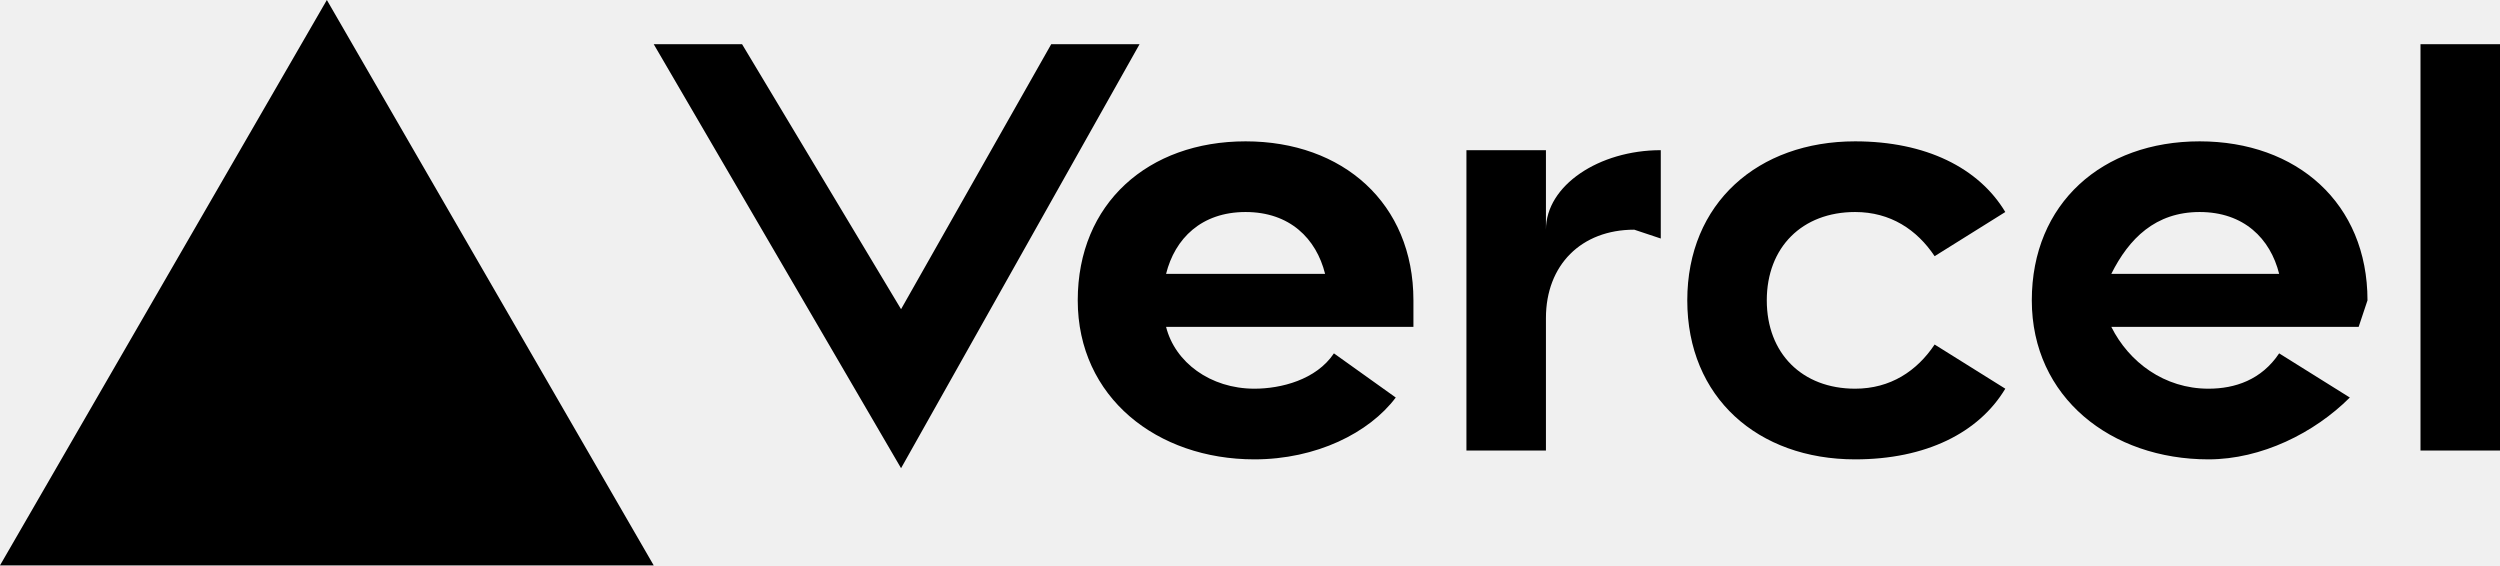
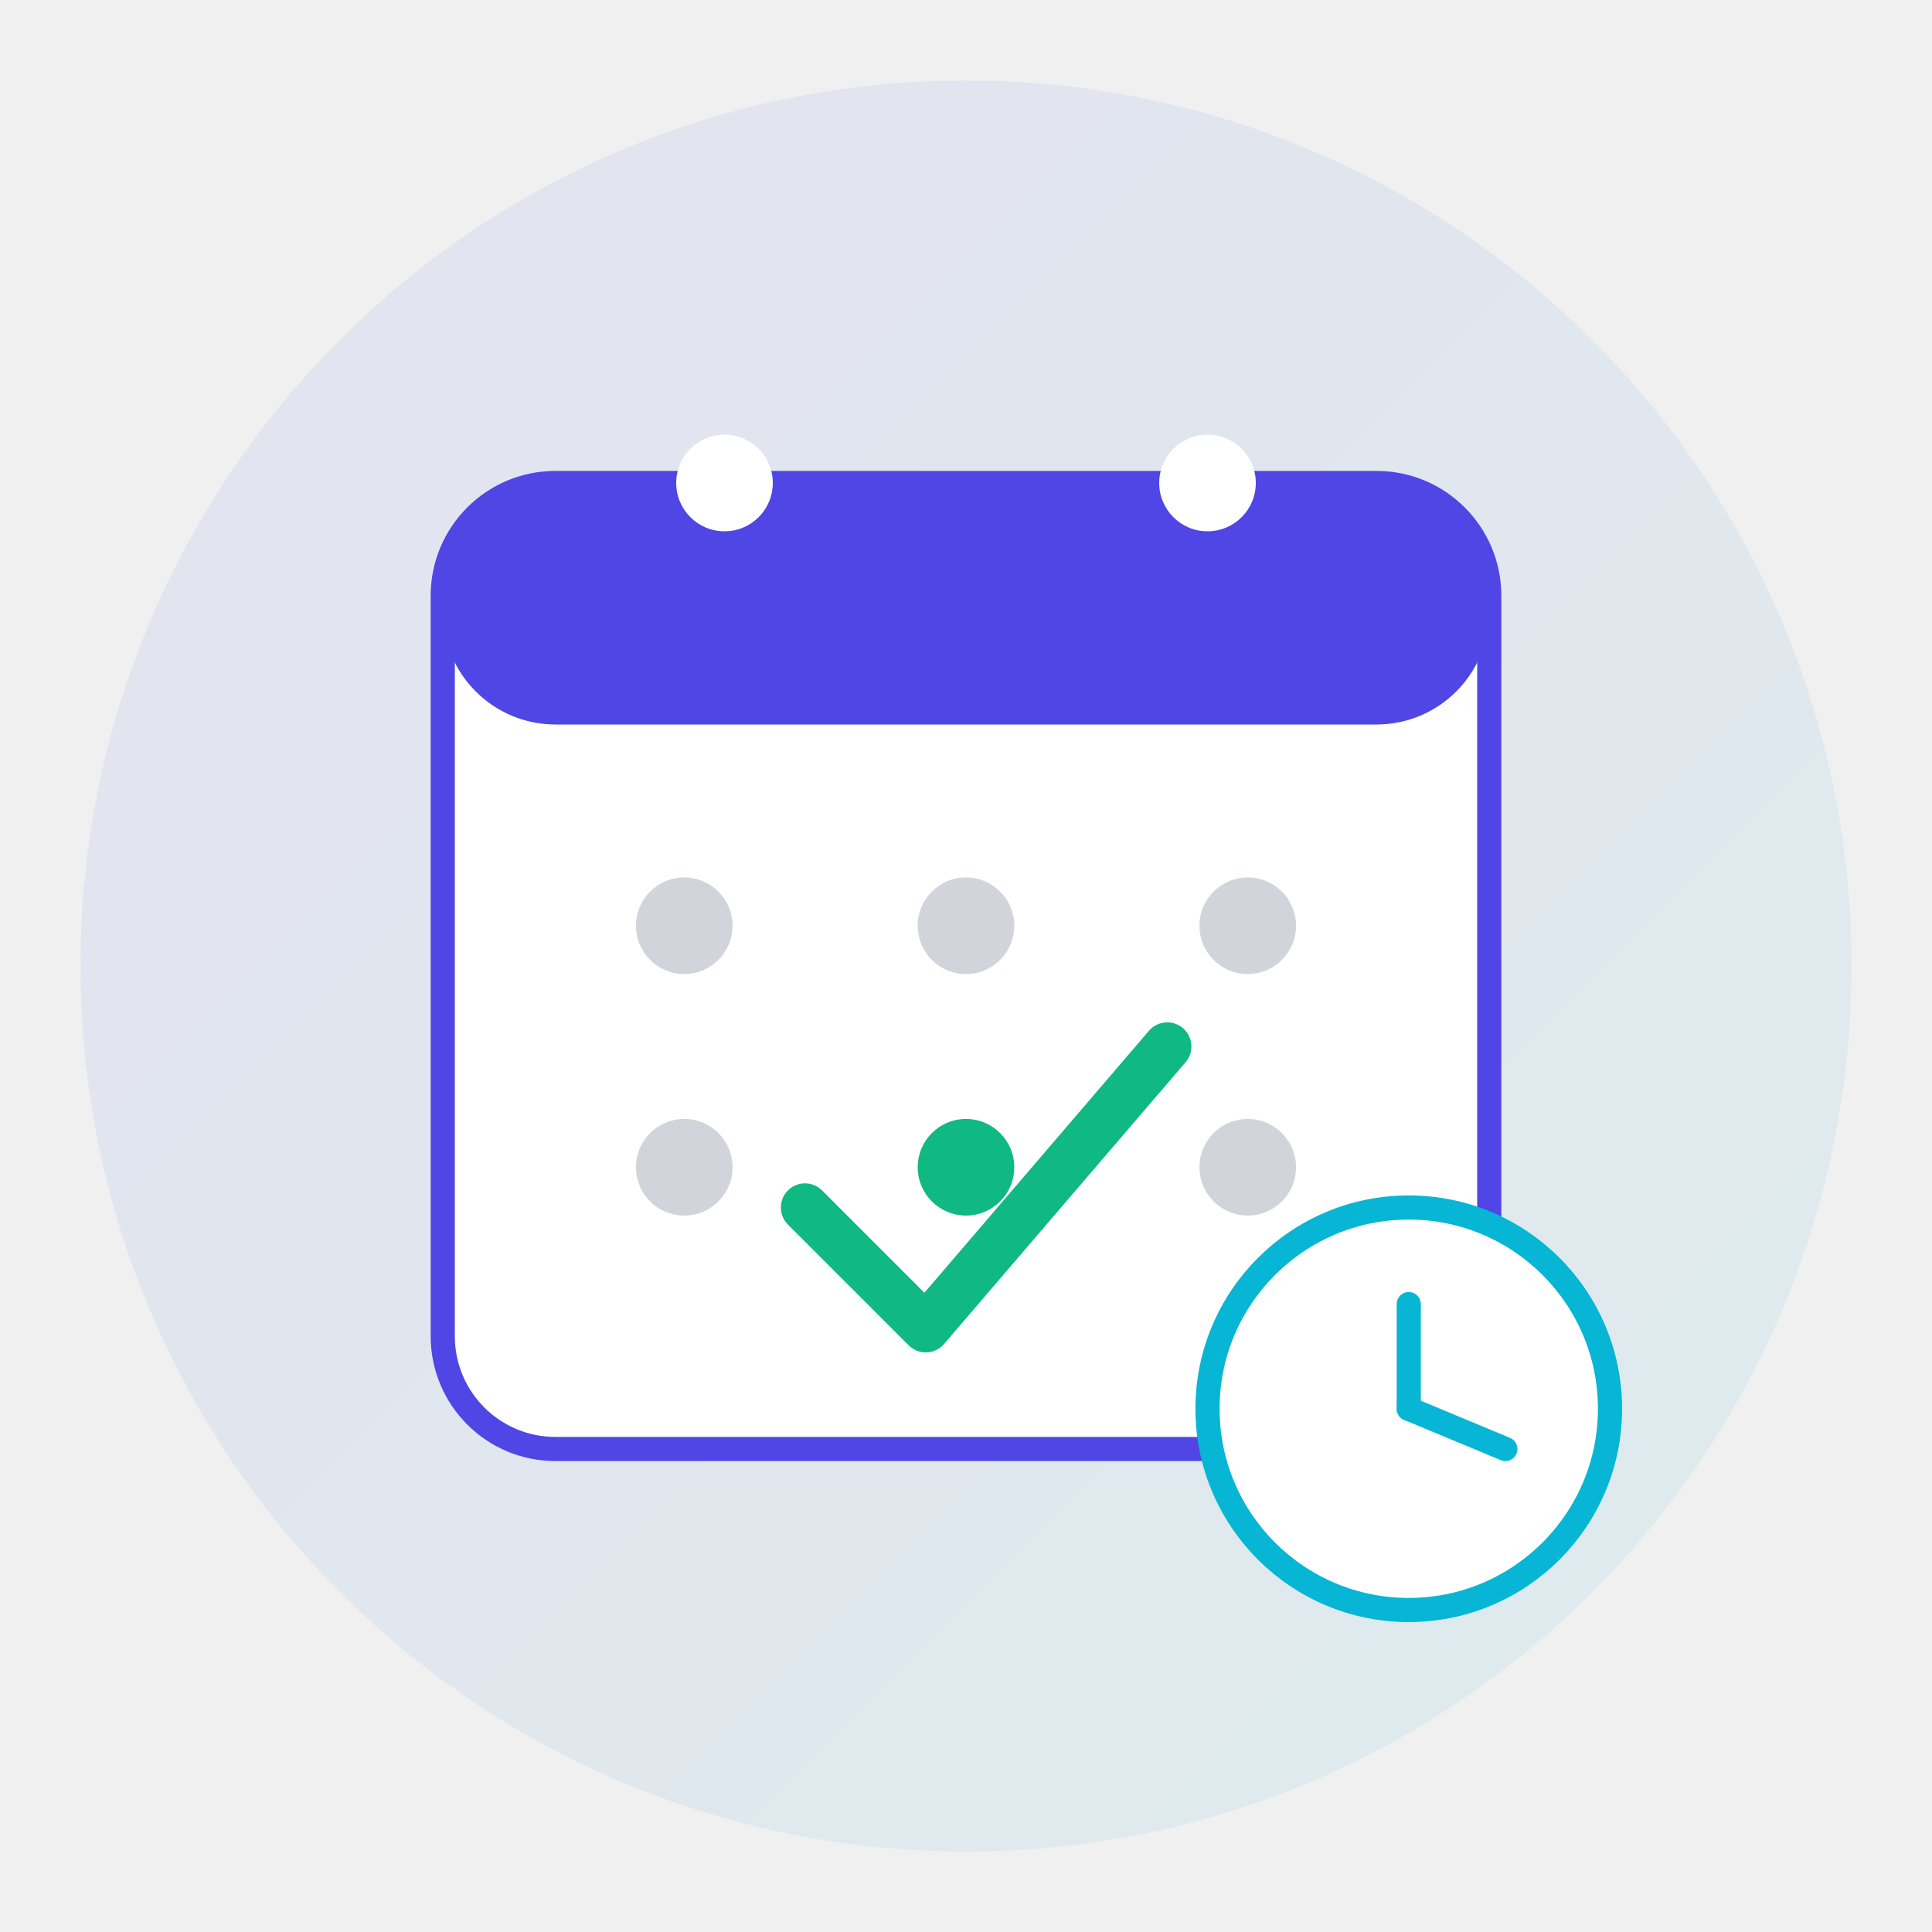
- <svg xmlns="http://www.w3.org/2000/svg" fill="none" viewBox="0 0 283 64">
-   <path fill="black" d="M141 16c-11 0-19 7-19 18s9 18 20 18c7 0 13-3 16-7l-7-5c-2 3-6 4-9 4-5 0-9-3-10-7h28v-3c0-11-8-18-19-18zm-9 15c1-4 4-7 9-7s8 3 9 7h-18zm117-15c-11 0-19 7-19 18s9 18 20 18c6 0 12-3 16-7l-8-5c-2 3-5 4-8 4-5 0-9-3-11-7h28l1-3c0-11-8-18-19-18zm-10 15c2-4 5-7 10-7s8 3 9 7h-19zm-39 3c0 6 4 10 10 10 4 0 7-2 9-5l8 5c-3 5-9 8-17 8-11 0-19-7-19-18s8-18 19-18c8 0 14 3 17 8l-8 5c-2-3-5-5-9-5-6 0-10 4-10 10zm83-29v46h-9V5h9zM37 0l37 64H0L37 0zm92 5-27 48L74 5h10l18 30 17-30h10zm59 12v10l-3-1c-6 0-10 4-10 10v15h-9V17h9v9c0-5 6-9 13-9z" />
+ <svg xmlns="http://www.w3.org/2000/svg" width="240" height="240" viewBox="0 0 240 240">
+   <defs>
+     <linearGradient id="grad1" x1="0%" y1="0%" x2="100%" y2="100%">
+       <stop offset="0%" stop-color="#4f46e5" />
+       <stop offset="100%" stop-color="#06b6d4" />
+     </linearGradient>
+   </defs>
+   <circle cx="120" cy="120" r="110" fill="url(#grad1)" opacity="0.08" />
+   <rect x="55" y="60" width="130" height="120" rx="14" fill="#ffffff" stroke="#4f46e5" stroke-width="3" />
+   <rect x="55" y="60" width="130" height="30" rx="14" fill="#4f46e5" />
+   <circle cx="90" cy="60" r="6" fill="#ffffff" />
+   <circle cx="150" cy="60" r="6" fill="#ffffff" />
+   <circle cx="85" cy="115" r="6" fill="#d1d5db" />
+   <circle cx="120" cy="115" r="6" fill="#d1d5db" />
+   <circle cx="155" cy="115" r="6" fill="#d1d5db" />
+   <circle cx="85" cy="145" r="6" fill="#d1d5db" />
+   <circle cx="120" cy="145" r="6" fill="#10b981" />
+   <circle cx="155" cy="145" r="6" fill="#d1d5db" />
+   <path d="M100 150 L115 165 L145 130" stroke="#10b981" stroke-width="6" stroke-linecap="round" stroke-linejoin="round" fill="none" />
+   <circle cx="175" cy="175" r="25" fill="#ffffff" stroke="#06b6d4" stroke-width="3" />
+   <line x1="175" y1="175" x2="175" y2="162" stroke="#06b6d4" stroke-width="3" stroke-linecap="round" />
+   <line x1="175" y1="175" x2="187" y2="180" stroke="#06b6d4" stroke-width="3" stroke-linecap="round" />
</svg>
